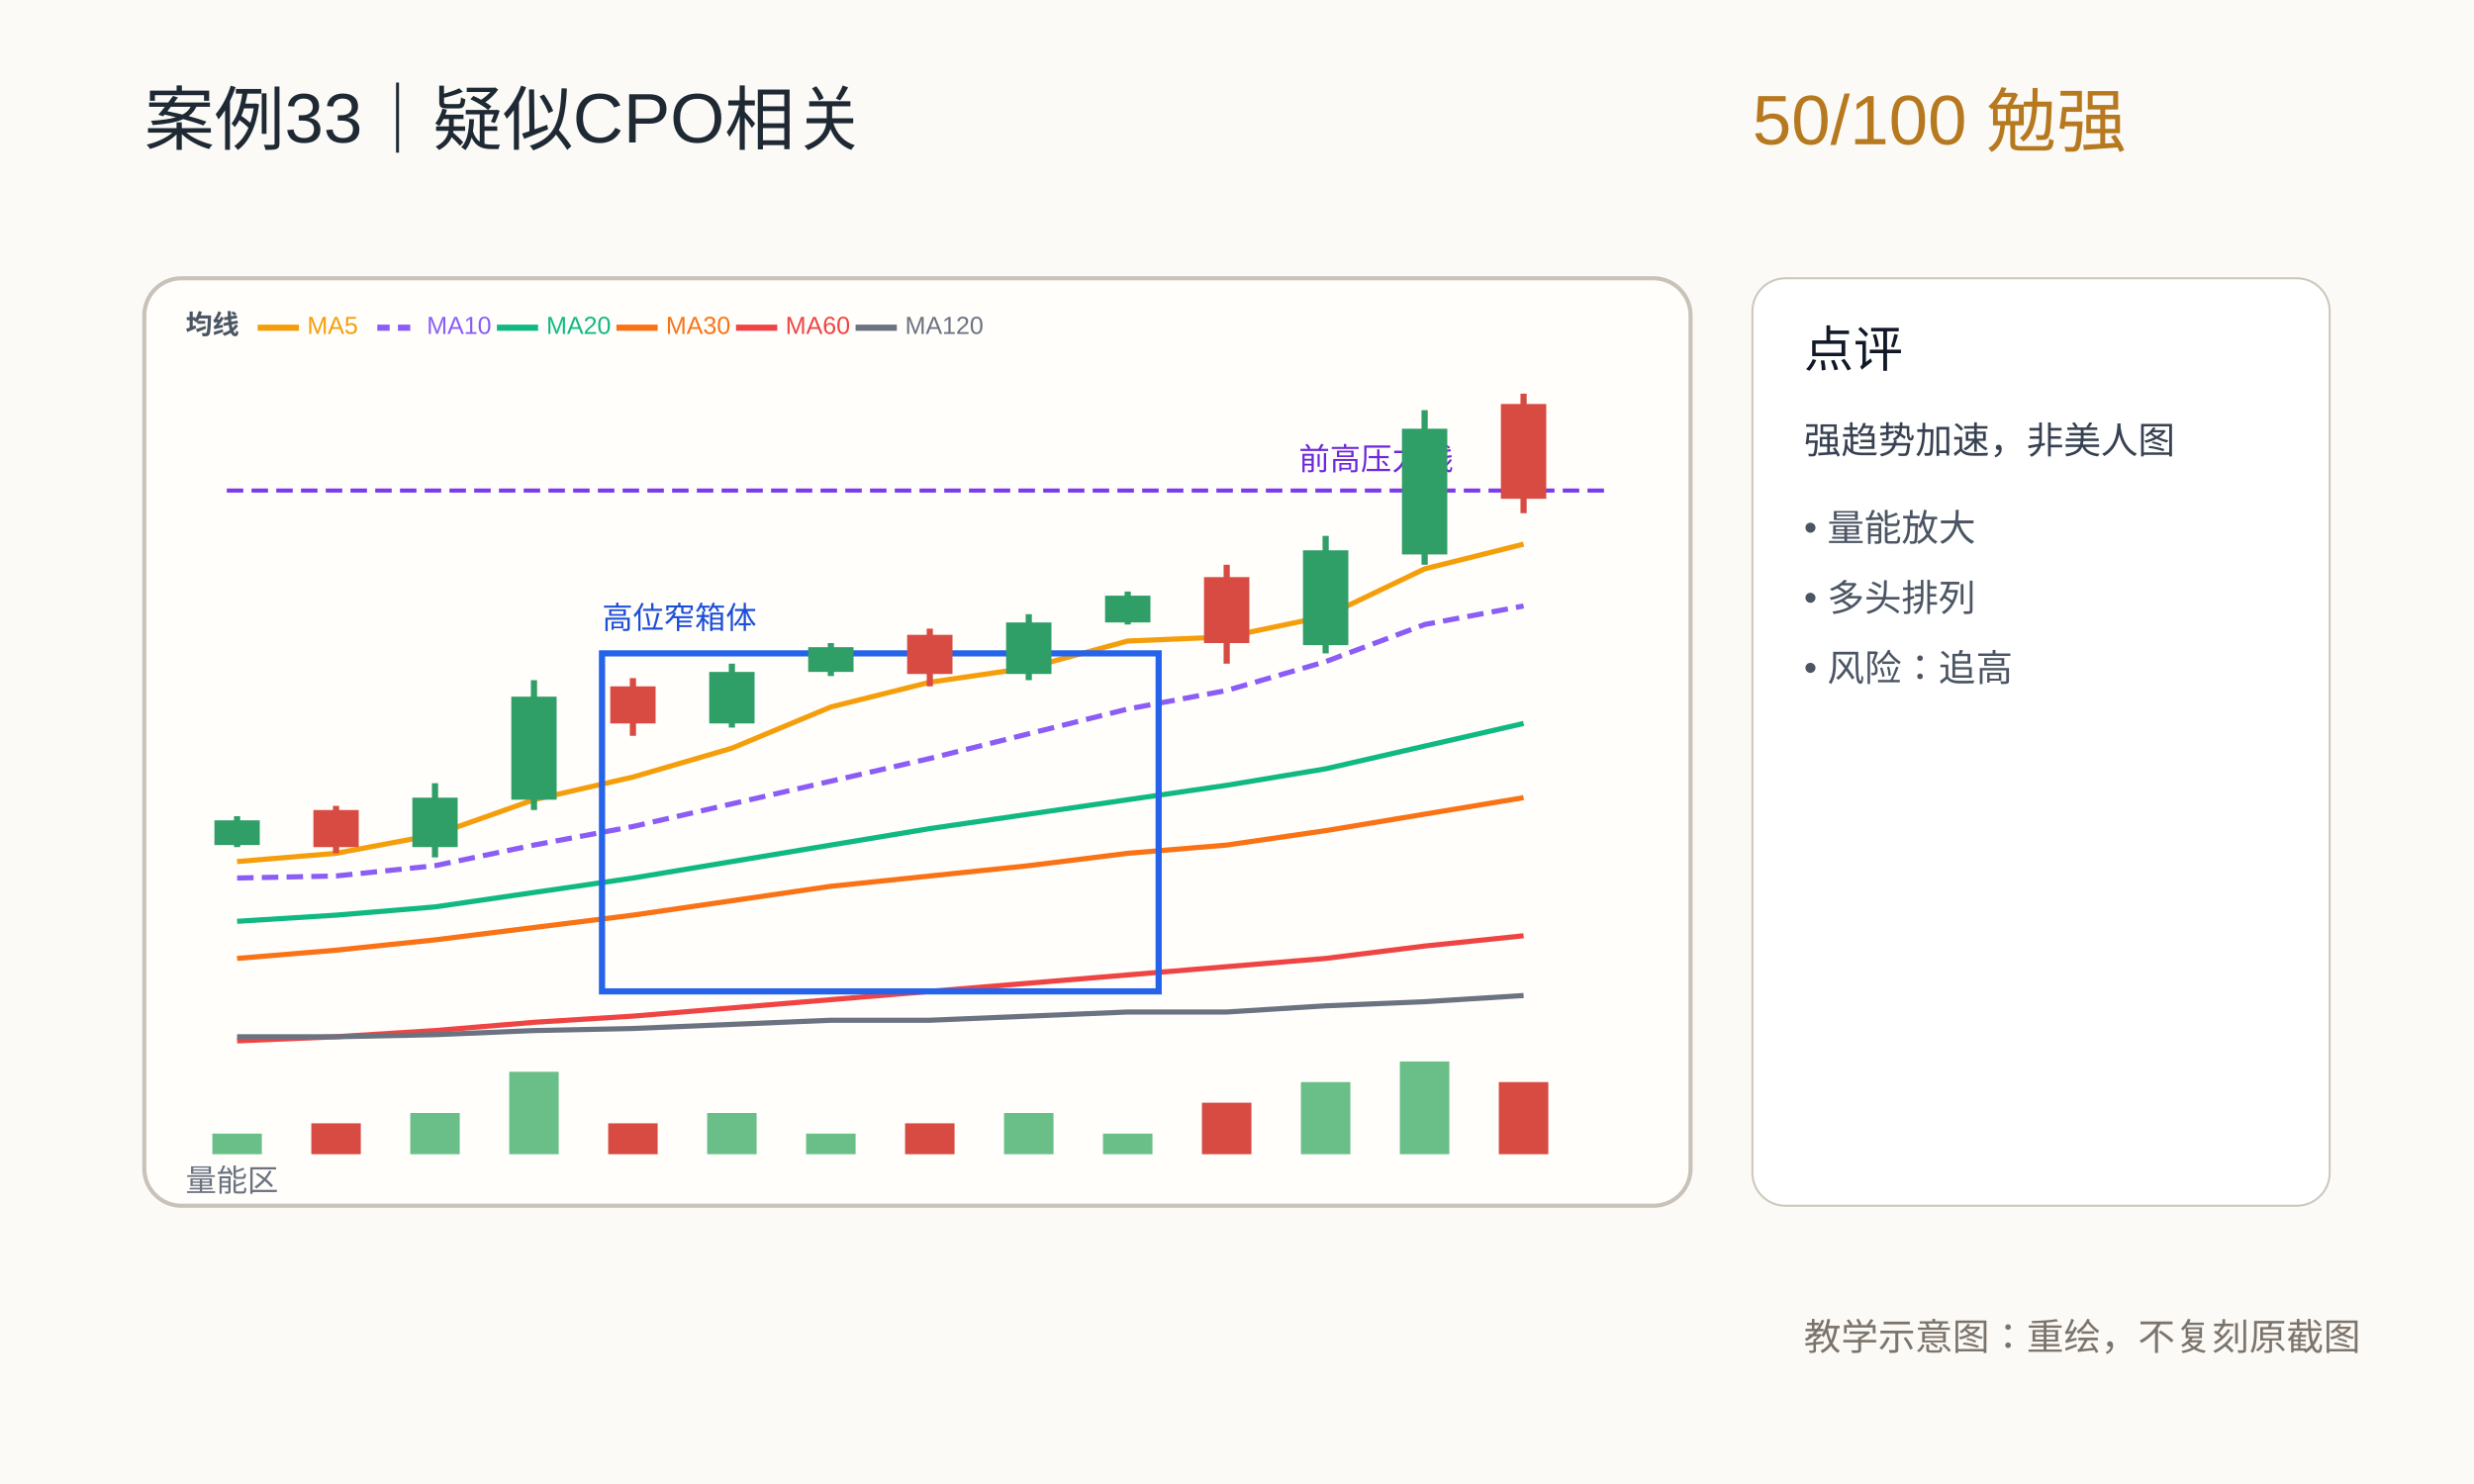
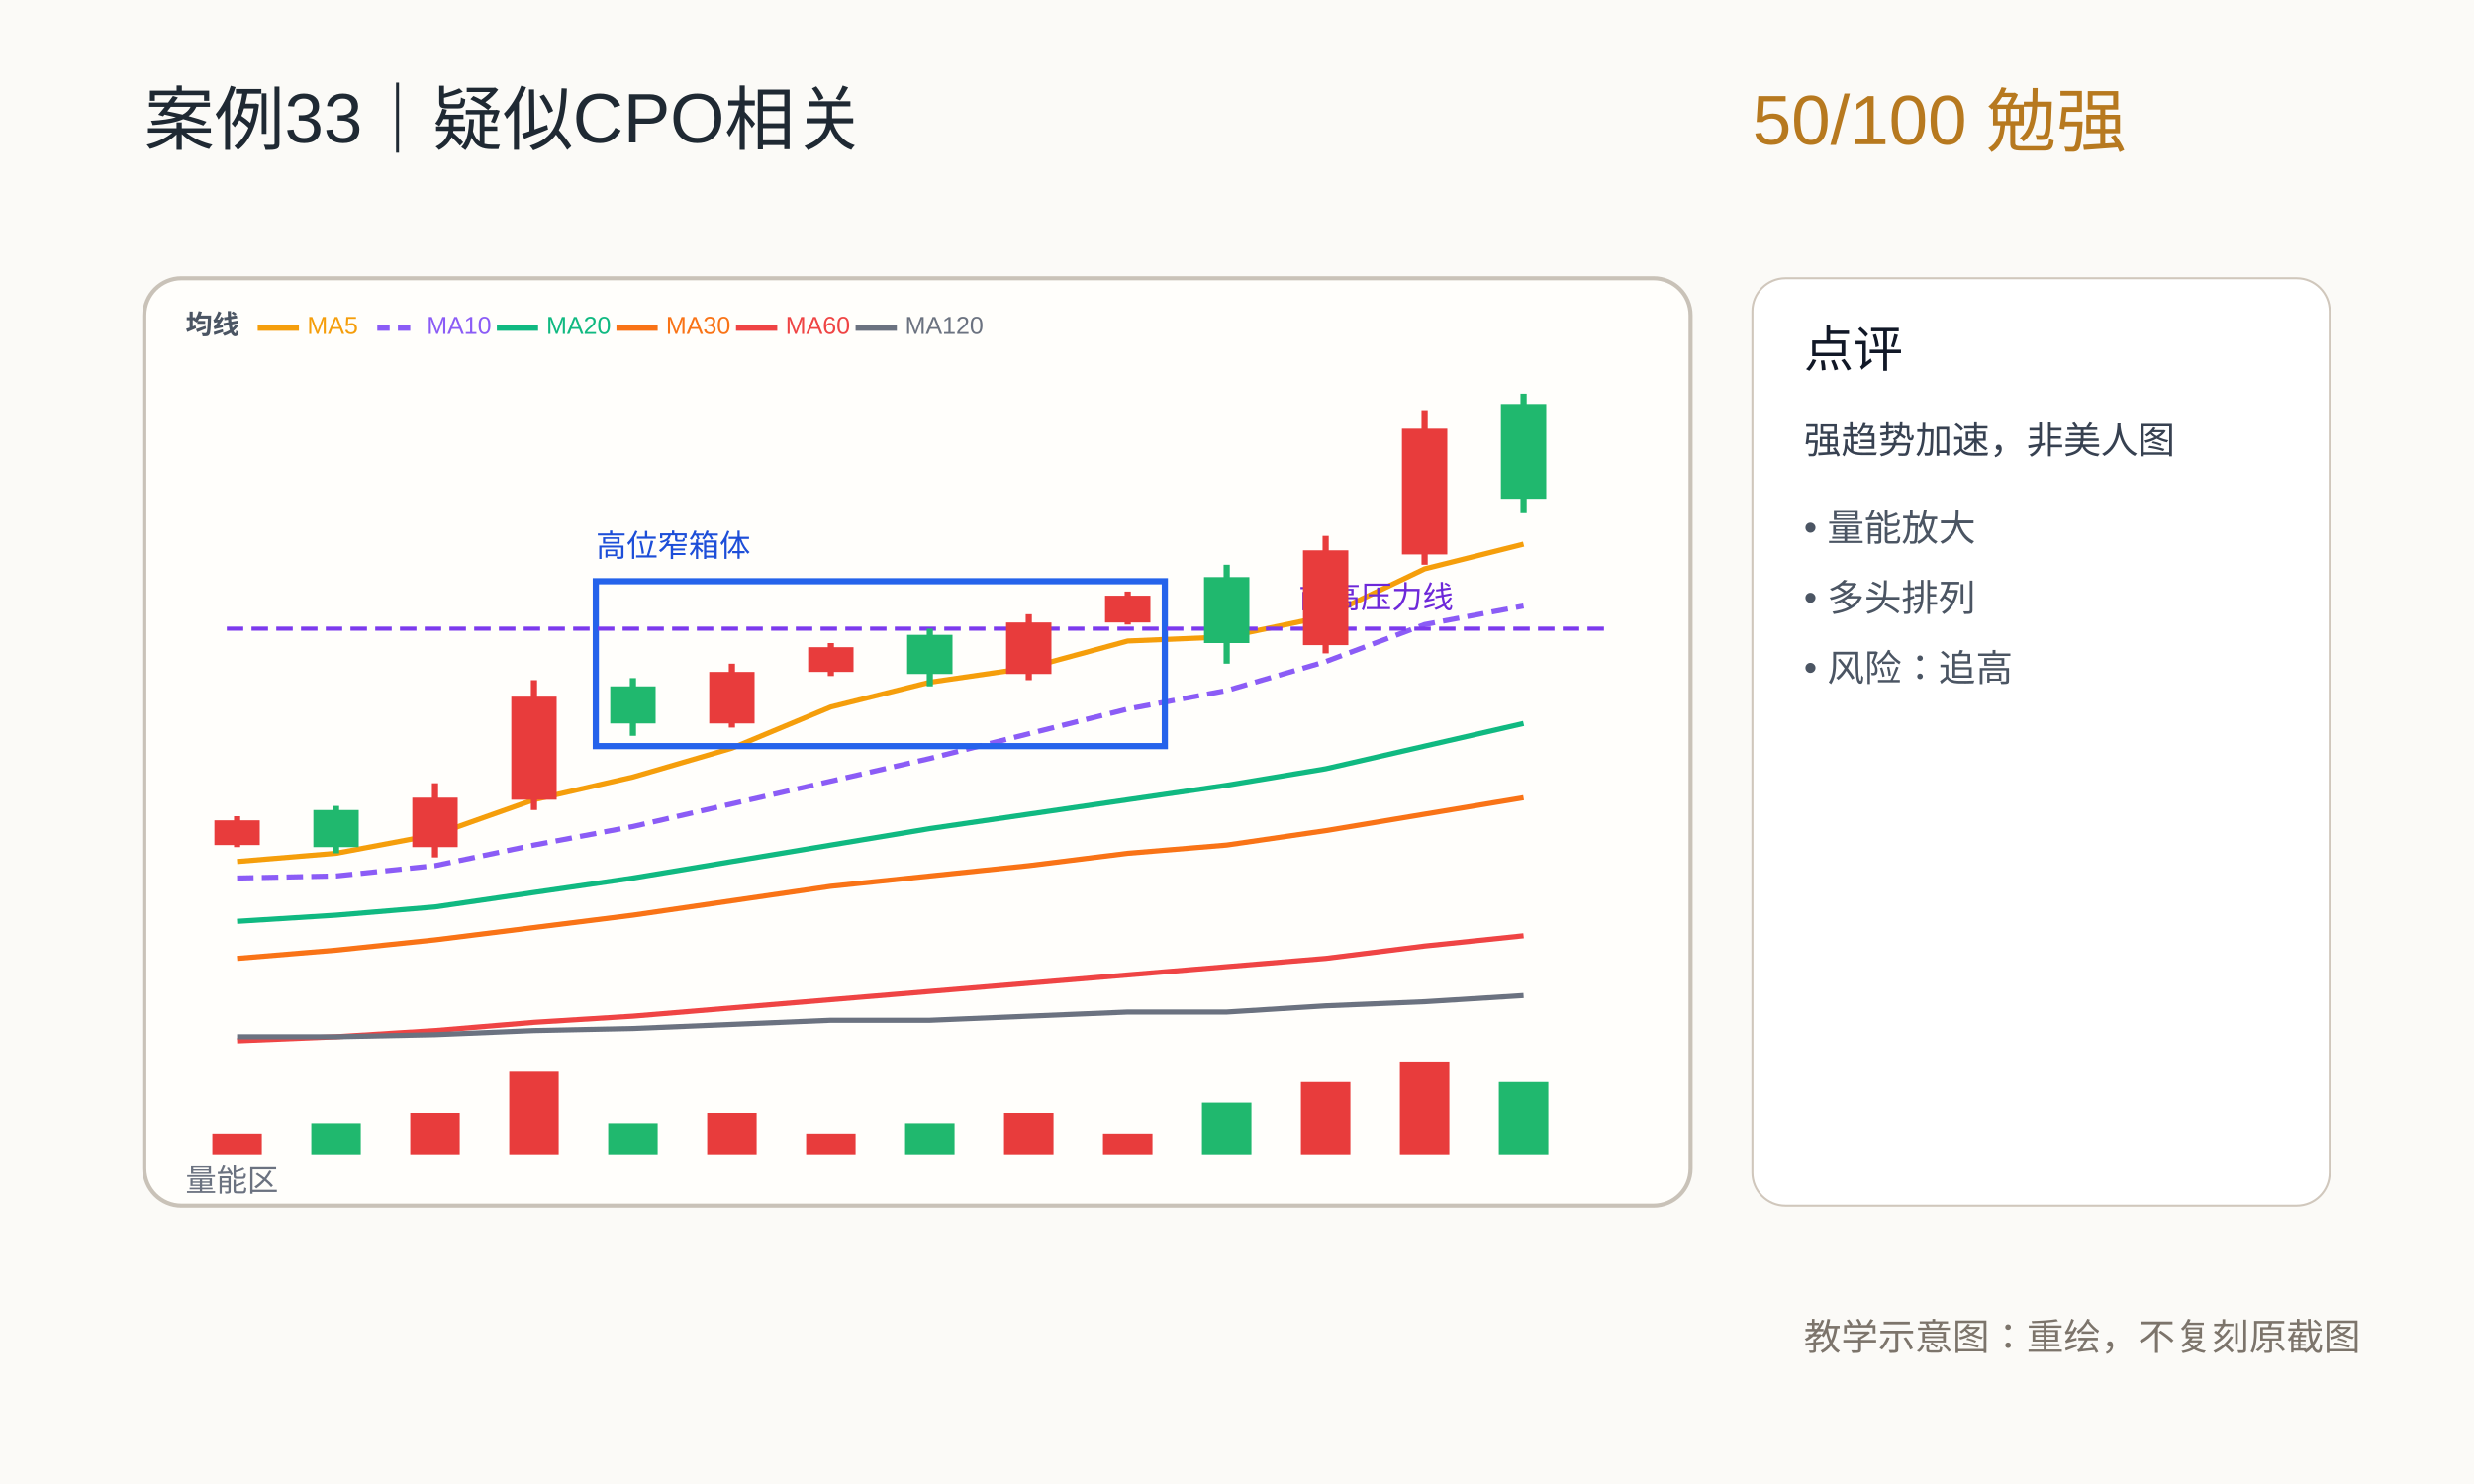
<svg xmlns="http://www.w3.org/2000/svg" width="1200" height="720" viewBox="0 0 1200 720">
  <rect width="1200" height="720" fill="#fbfaf7" />
  <rect x="70" y="135" width="750" height="450" rx="18" fill="#fffefb" stroke="#c9c2b8" stroke-width="2" />
  <text x="70" y="70" font-size="34" font-family="PingFang SC, Arial" fill="#1f2933">案例33｜疑似CPO相关</text>
  <text x="850" y="70" font-size="34" font-family="PingFang SC, Arial" fill="#b7791f">50/100  勉强</text>
  <text x="90" y="162" font-size="13" font-family="PingFang SC, Arial" fill="#4b5563" font-weight="bold">均线</text>
  <line x1="125" y1="159" x2="145" y2="159" stroke="#f59e0b" stroke-width="3" />
  <text x="149" y="162" font-size="12" font-family="PingFang SC, Arial" fill="#f59e0b">MA5</text>
  <line x1="183" y1="159" x2="203" y2="159" stroke="#8b5cf6" stroke-width="3" stroke-dasharray="6,4" />
  <text x="207" y="162" font-size="12" font-family="PingFang SC, Arial" fill="#8b5cf6">MA10</text>
  <line x1="241" y1="159" x2="261" y2="159" stroke="#10b981" stroke-width="3" />
  <text x="265" y="162" font-size="12" font-family="PingFang SC, Arial" fill="#10b981">MA20</text>
  <line x1="299" y1="159" x2="319" y2="159" stroke="#f97316" stroke-width="3" />
  <text x="323" y="162" font-size="12" font-family="PingFang SC, Arial" fill="#f97316">MA30</text>
  <line x1="357" y1="159" x2="377" y2="159" stroke="#ef4444" stroke-width="3" />
  <text x="381" y="162" font-size="12" font-family="PingFang SC, Arial" fill="#ef4444">MA60</text>
  <line x1="415" y1="159" x2="435" y2="159" stroke="#6b7280" stroke-width="3" />
  <text x="439" y="162" font-size="12" font-family="PingFang SC, Arial" fill="#6b7280">MA120</text>
  <polyline points="115,418 163,414 211,405 259,388 307,377 355,363 403,343 451,331 499,324 547,311 595,309 643,299 691,276 739,264" fill="none" stroke="#f59e0b" stroke-width="2.5" />
  <polyline points="115,426 163,425 211,420 259,410 307,401 355,390 403,379 451,368 499,356 547,344 595,335 643,321 691,303 739,294" fill="none" stroke="#8b5cf6" stroke-width="2.5" stroke-dasharray="8,4" />
  <polyline points="115,447 163,444 211,440 259,433 307,426 355,418 403,410 451,402 499,395 547,388 595,381 643,373 691,362 739,351" fill="none" stroke="#10b981" stroke-width="2.5" />
  <polyline points="115,465 163,461 211,456 259,450 307,444 355,437 403,430 451,425 499,420 547,414 595,410 643,403 691,395 739,387" fill="none" stroke="#f97316" stroke-width="2.5" />
  <polyline points="115,505 163,503 211,500 259,496 307,493 355,489 403,485 451,481 499,477 547,473 595,469 643,465 691,459 739,454" fill="none" stroke="#ef4444" stroke-width="2.5" />
  <polyline points="115,503 163,503 211,502 259,500 307,499 355,497 403,495 451,495 499,493 547,491 595,491 643,488 691,486 739,483" fill="none" stroke="#6b7280" stroke-width="2.5" />
-   <line x1="110" y1="238" x2="780" y2="238" stroke="#7c3aed" stroke-width="2" stroke-dasharray="8,4" />
-   <text x="630" y="228" font-size="15" font-family="PingFang SC, Arial" fill="#6d28d9">前高压力线</text>
-   <rect x="292" y="317" width="270" height="164" fill="none" stroke="#2563eb" stroke-width="3" />
-   <text x="292" y="305" font-size="15" font-family="PingFang SC, Arial" fill="#1d4ed8">高位窄箱体</text>
-   <line x1="115" y1="396" x2="115" y2="411" stroke="#2f9e67" stroke-width="3" />
-   <rect x="104" y="398" width="22" height="12" fill="#2f9e67" />
-   <line x1="163" y1="391" x2="163" y2="414" stroke="#d74b42" stroke-width="3" />
-   <rect x="152" y="393" width="22" height="18" fill="#d74b42" />
-   <line x1="211" y1="380" x2="211" y2="416" stroke="#2f9e67" stroke-width="3" />
-   <rect x="200" y="387" width="22" height="24" fill="#2f9e67" />
-   <line x1="259" y1="330" x2="259" y2="393" stroke="#2f9e67" stroke-width="3" />
-   <rect x="248" y="338" width="22" height="50" fill="#2f9e67" />
-   <line x1="307" y1="329" x2="307" y2="357" stroke="#d74b42" stroke-width="3" />
-   <rect x="296" y="333" width="22" height="18" fill="#d74b42" />
-   <line x1="355" y1="322" x2="355" y2="353" stroke="#2f9e67" stroke-width="3" />
-   <rect x="344" y="326" width="22" height="25" fill="#2f9e67" />
-   <line x1="403" y1="312" x2="403" y2="328" stroke="#2f9e67" stroke-width="3" />
-   <rect x="392" y="314" width="22" height="12" fill="#2f9e67" />
-   <line x1="451" y1="305" x2="451" y2="333" stroke="#d74b42" stroke-width="3" />
-   <rect x="440" y="308" width="22" height="19" fill="#d74b42" />
-   <line x1="499" y1="298" x2="499" y2="330" stroke="#2f9e67" stroke-width="3" />
-   <rect x="488" y="302" width="22" height="25" fill="#2f9e67" />
-   <line x1="547" y1="287" x2="547" y2="303" stroke="#2f9e67" stroke-width="3" />
-   <rect x="536" y="289" width="22" height="13" fill="#2f9e67" />
-   <line x1="595" y1="274" x2="595" y2="322" stroke="#d74b42" stroke-width="3" />
-   <rect x="584" y="280" width="22" height="32" fill="#d74b42" />
-   <line x1="643" y1="260" x2="643" y2="317" stroke="#2f9e67" stroke-width="3" />
-   <rect x="632" y="267" width="22" height="46" fill="#2f9e67" />
-   <line x1="691" y1="199" x2="691" y2="274" stroke="#2f9e67" stroke-width="3" />
-   <rect x="680" y="208" width="22" height="61" fill="#2f9e67" />
-   <line x1="739" y1="191" x2="739" y2="249" stroke="#d74b42" stroke-width="3" />
-   <rect x="728" y="196" width="22" height="46" fill="#d74b42" />
-   <rect x="103" y="550" width="24" height="10" fill="#6abf88" />
-   <rect x="151" y="545" width="24" height="15" fill="#d74b42" />
-   <rect x="199" y="540" width="24" height="20" fill="#6abf88" />
-   <rect x="247" y="520" width="24" height="40" fill="#6abf88" />
-   <rect x="295" y="545" width="24" height="15" fill="#d74b42" />
-   <rect x="343" y="540" width="24" height="20" fill="#6abf88" />
-   <rect x="391" y="550" width="24" height="10" fill="#6abf88" />
-   <rect x="439" y="545" width="24" height="15" fill="#d74b42" />
-   <rect x="487" y="540" width="24" height="20" fill="#6abf88" />
-   <rect x="535" y="550" width="24" height="10" fill="#6abf88" />
-   <rect x="583" y="535" width="24" height="25" fill="#d74b42" />
-   <rect x="631" y="525" width="24" height="35" fill="#6abf88" />
-   <rect x="679" y="515" width="24" height="45" fill="#6abf88" />
-   <rect x="727" y="525" width="24" height="35" fill="#d74b42" />
+   <rect x="289" y="282" width="276" height="80" fill="none" stroke="#2563eb" stroke-width="3" />
+   <text x="289" y="270" font-size="15" font-family="PingFang SC, Arial" fill="#1d4ed8">高位窄箱体</text>
+   <line x1="110" y1="305" x2="780" y2="305" stroke="#7c3aed" stroke-width="2" stroke-dasharray="8,4" />
+   <text x="630" y="295" font-size="15" font-family="PingFang SC, Arial" fill="#6d28d9">前高压力线</text>
+   <line x1="115" y1="396" x2="115" y2="411" stroke="#e83c3c" stroke-width="3" />
+   <rect x="104" y="398" width="22" height="12" fill="#e83c3c" />
+   <line x1="163" y1="391" x2="163" y2="414" stroke="#20b86e" stroke-width="3" />
+   <rect x="152" y="393" width="22" height="18" fill="#20b86e" />
+   <line x1="211" y1="380" x2="211" y2="416" stroke="#e83c3c" stroke-width="3" />
+   <rect x="200" y="387" width="22" height="24" fill="#e83c3c" />
+   <line x1="259" y1="330" x2="259" y2="393" stroke="#e83c3c" stroke-width="3" />
+   <rect x="248" y="338" width="22" height="50" fill="#e83c3c" />
+   <line x1="307" y1="329" x2="307" y2="357" stroke="#20b86e" stroke-width="3" />
+   <rect x="296" y="333" width="22" height="18" fill="#20b86e" />
+   <line x1="355" y1="322" x2="355" y2="353" stroke="#e83c3c" stroke-width="3" />
+   <rect x="344" y="326" width="22" height="25" fill="#e83c3c" />
+   <line x1="403" y1="312" x2="403" y2="328" stroke="#e83c3c" stroke-width="3" />
+   <rect x="392" y="314" width="22" height="12" fill="#e83c3c" />
+   <line x1="451" y1="305" x2="451" y2="333" stroke="#20b86e" stroke-width="3" />
+   <rect x="440" y="308" width="22" height="19" fill="#20b86e" />
+   <line x1="499" y1="298" x2="499" y2="330" stroke="#e83c3c" stroke-width="3" />
+   <rect x="488" y="302" width="22" height="25" fill="#e83c3c" />
+   <line x1="547" y1="287" x2="547" y2="303" stroke="#e83c3c" stroke-width="3" />
+   <rect x="536" y="289" width="22" height="13" fill="#e83c3c" />
+   <line x1="595" y1="274" x2="595" y2="322" stroke="#20b86e" stroke-width="3" />
+   <rect x="584" y="280" width="22" height="32" fill="#20b86e" />
+   <line x1="643" y1="260" x2="643" y2="317" stroke="#e83c3c" stroke-width="3" />
+   <rect x="632" y="267" width="22" height="46" fill="#e83c3c" />
+   <line x1="691" y1="199" x2="691" y2="274" stroke="#e83c3c" stroke-width="3" />
+   <rect x="680" y="208" width="22" height="61" fill="#e83c3c" />
+   <line x1="739" y1="191" x2="739" y2="249" stroke="#20b86e" stroke-width="3" />
+   <rect x="728" y="196" width="22" height="46" fill="#20b86e" />
+   <rect x="103" y="550" width="24" height="10" fill="#e83c3c" />
+   <rect x="151" y="545" width="24" height="15" fill="#20b86e" />
+   <rect x="199" y="540" width="24" height="20" fill="#e83c3c" />
+   <rect x="247" y="520" width="24" height="40" fill="#e83c3c" />
+   <rect x="295" y="545" width="24" height="15" fill="#20b86e" />
+   <rect x="343" y="540" width="24" height="20" fill="#e83c3c" />
+   <rect x="391" y="550" width="24" height="10" fill="#e83c3c" />
+   <rect x="439" y="545" width="24" height="15" fill="#20b86e" />
+   <rect x="487" y="540" width="24" height="20" fill="#e83c3c" />
+   <rect x="535" y="550" width="24" height="10" fill="#e83c3c" />
+   <rect x="583" y="535" width="24" height="25" fill="#20b86e" />
+   <rect x="631" y="525" width="24" height="35" fill="#e83c3c" />
+   <rect x="679" y="515" width="24" height="45" fill="#e83c3c" />
+   <rect x="727" y="525" width="24" height="35" fill="#20b86e" />
  <text x="90" y="578" font-size="15" font-family="PingFang SC, Arial" fill="#6b7280">量能区</text>
  <rect x="850" y="135" width="280" height="450" rx="16" fill="#ffffff" stroke="#d0c7bc" />
  <text x="875" y="178" font-size="24" font-family="PingFang SC, Arial" fill="#111827">点评</text>
  <text x="875" y="220" font-size="18" font-family="PingFang SC, Arial" fill="#374151">强趋势加速，非美人图</text>
  <text x="875" y="262" font-size="18" font-family="PingFang SC, Arial" fill="#4b5563">• 量能放大</text>
  <text x="875" y="296" font-size="18" font-family="PingFang SC, Arial" fill="#4b5563">• 多头排列</text>
  <text x="875" y="330" font-size="18" font-family="PingFang SC, Arial" fill="#4b5563">• 风险：追高</text>
  <text x="875" y="655" font-size="18" font-family="PingFang SC, Arial" fill="#7c746b">教学示意图：重绘，不复刻原截图</text>
</svg>
